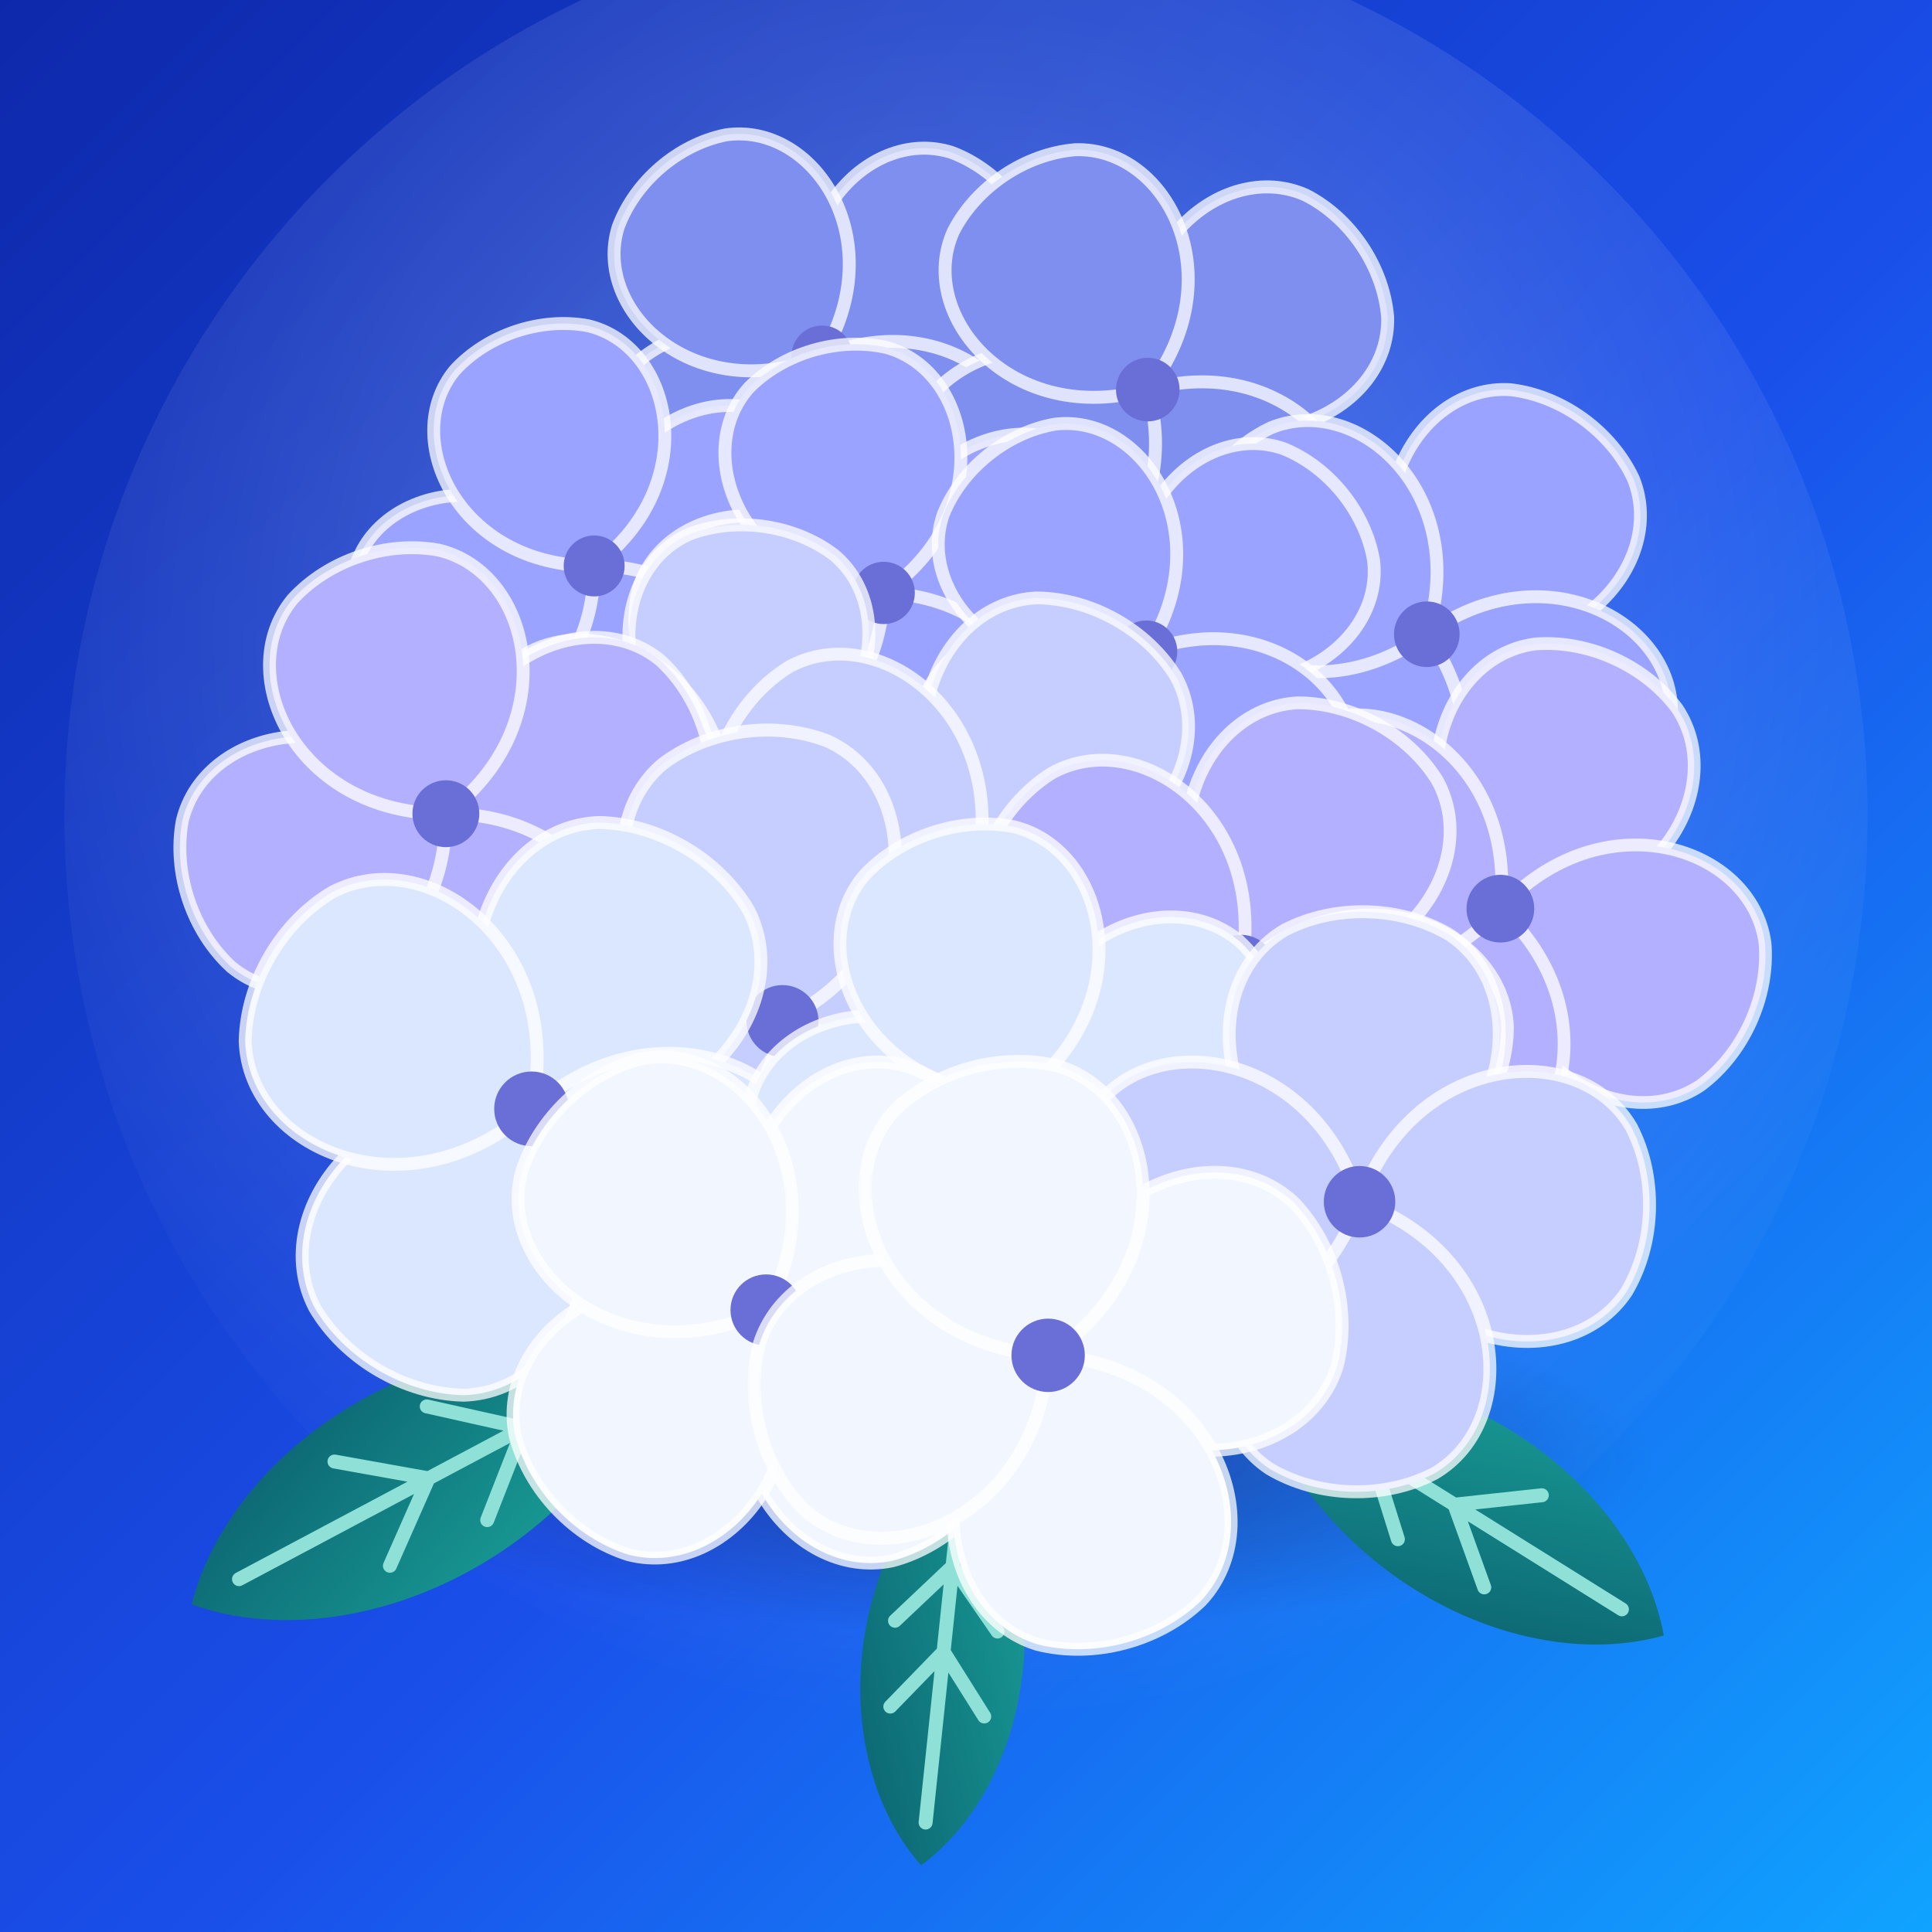
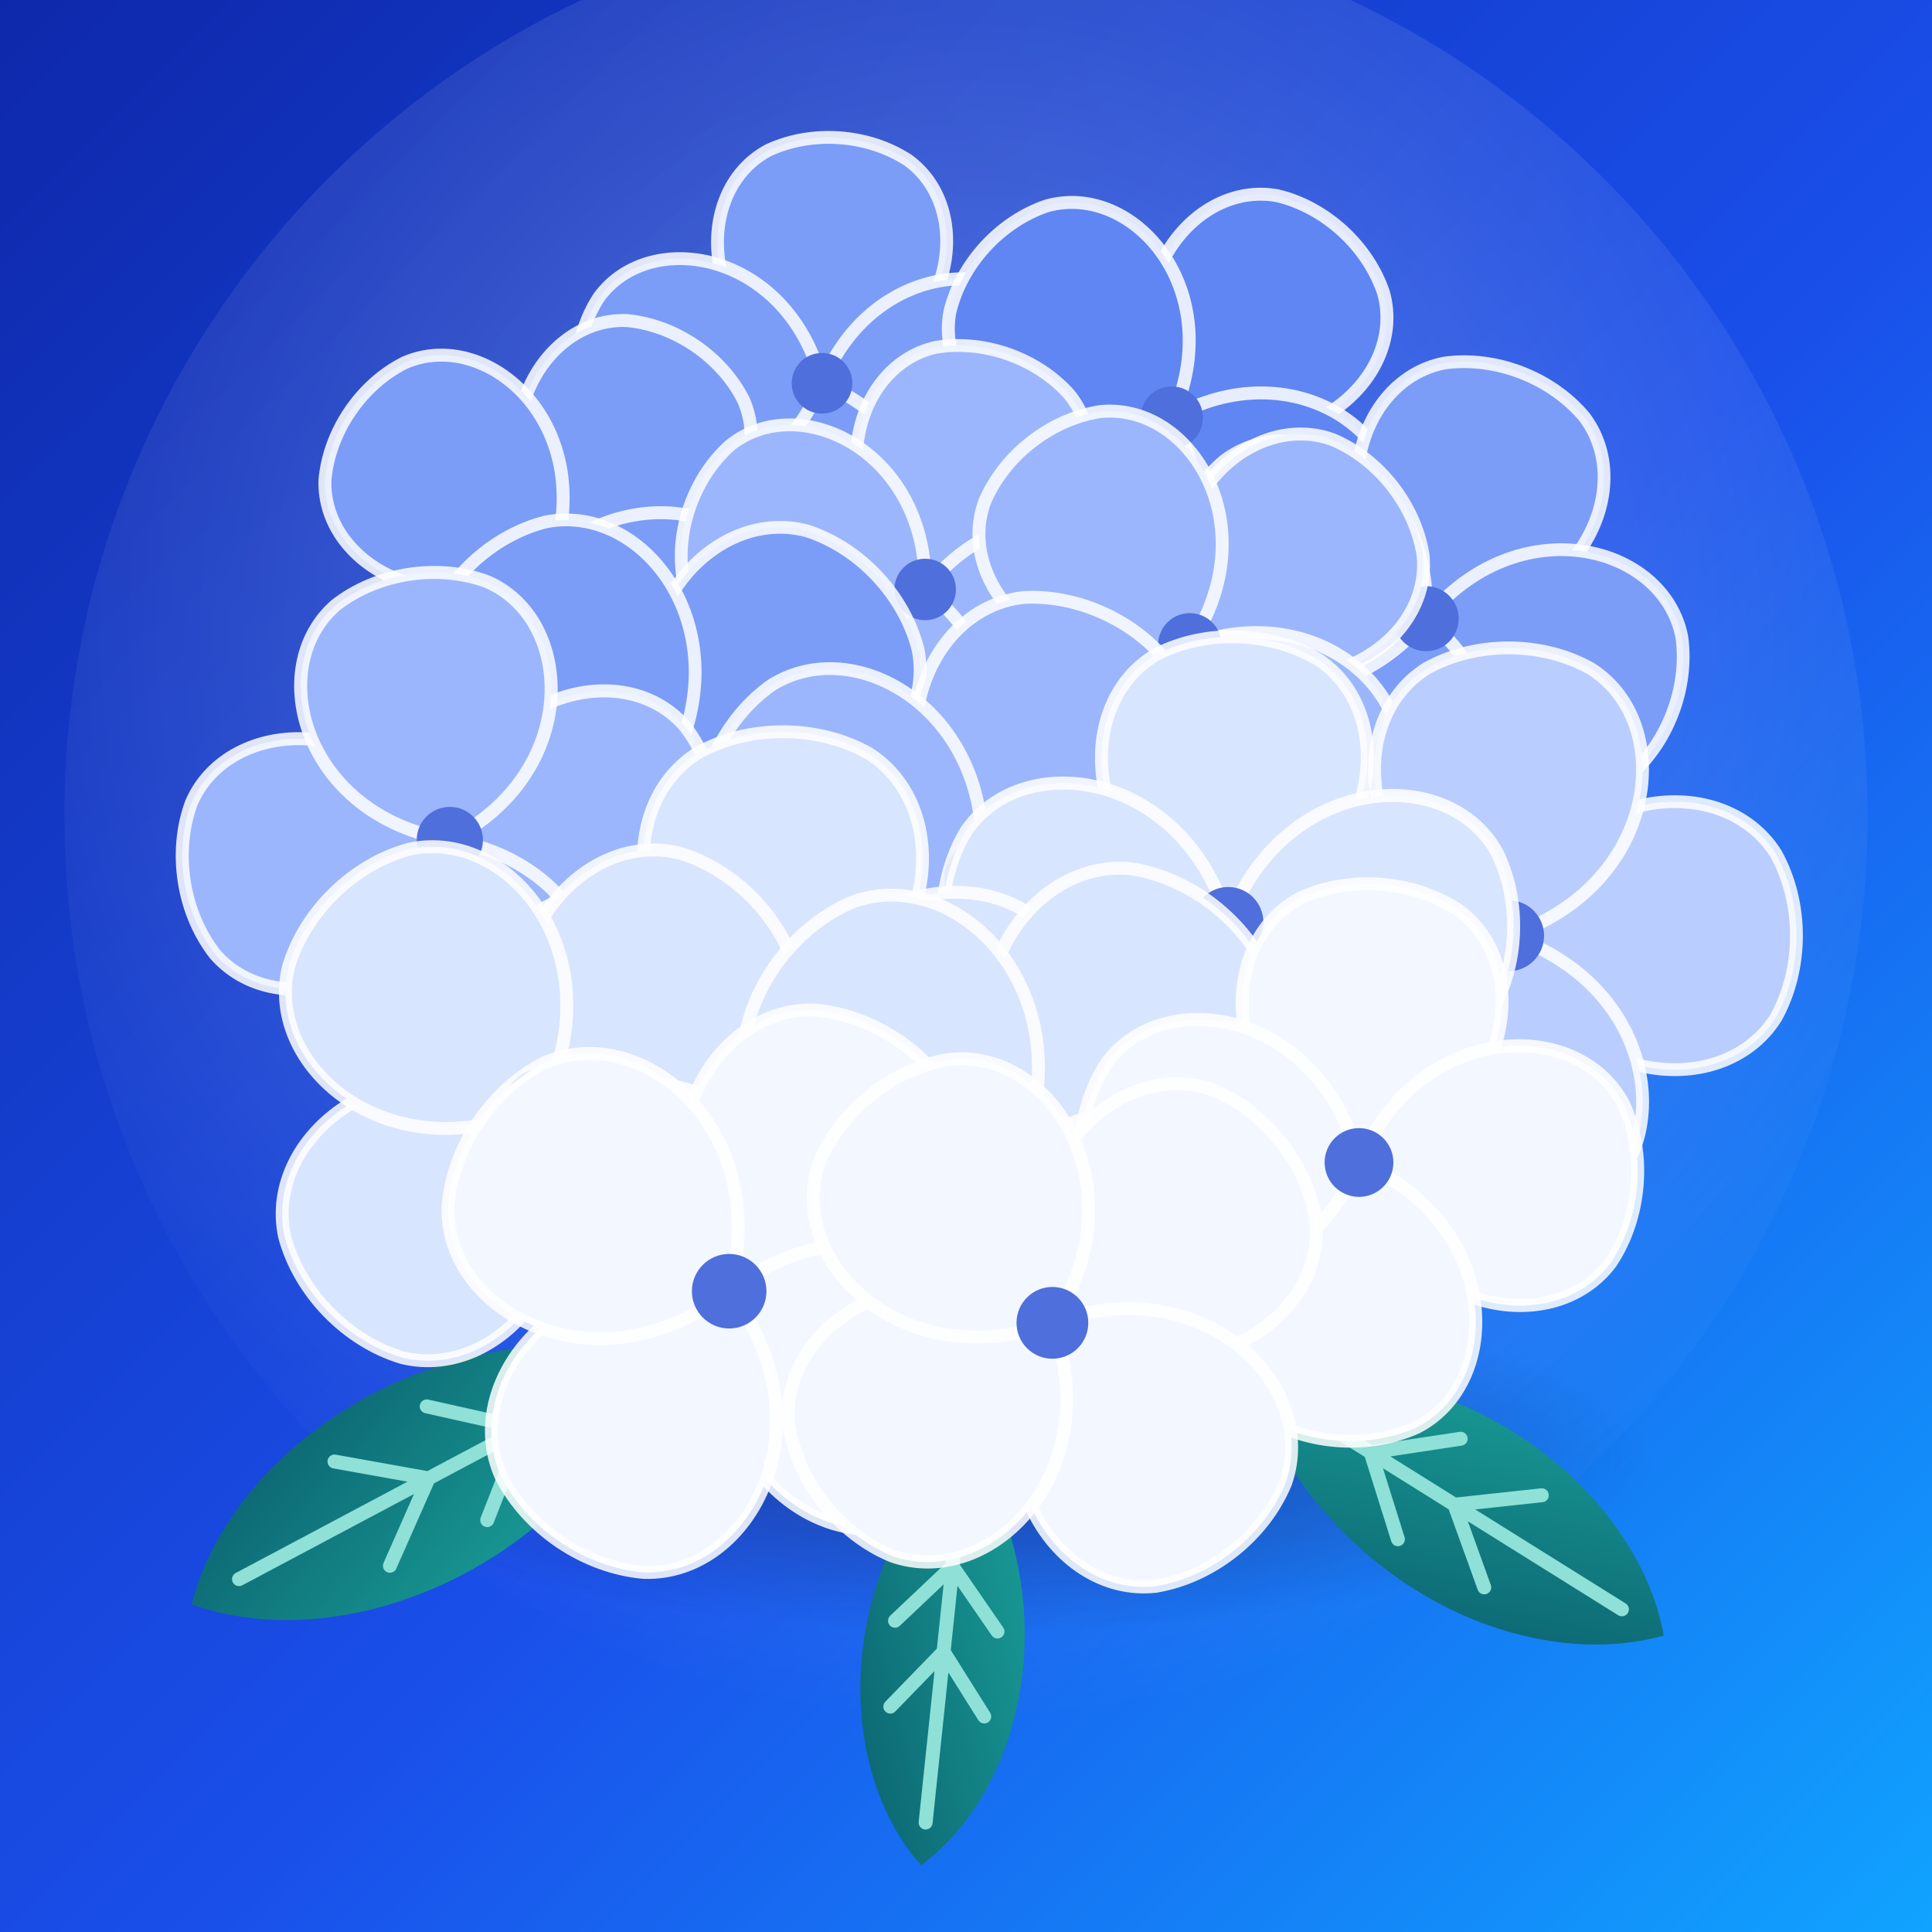
<svg xmlns="http://www.w3.org/2000/svg" viewBox="0 0 180 180" width="180" height="180">
  <defs>
    <linearGradient id="bg" x1="0" y1="0" x2="1" y2="1">
      <stop offset="0" stop-color="#0e28aa" />
      <stop offset=".55" stop-color="#1a4fea" />
      <stop offset="1" stop-color="#10a4ff" />
    </linearGradient>
    <linearGradient id="lf" x1="0" y1="0" x2="1" y2="1">
      <stop offset="0" stop-color="#1aa39a" />
      <stop offset="1" stop-color="#0b5f6e" />
    </linearGradient>
    <radialGradient id="hl" cx=".5" cy=".4" r=".6">
      <stop offset="0" stop-color="#fff" stop-opacity=".3" />
      <stop offset="1" stop-color="#fff" stop-opacity="0" />
    </radialGradient>
    <radialGradient id="sh" cx=".5" cy=".5" r=".5">
      <stop offset="0" stop-color="#06134d" stop-opacity=".45" />
      <stop offset="1" stop-color="#06134d" stop-opacity="0" />
    </radialGradient>
  </defs>
  <rect width="180" height="180" fill="url(#bg)" />
  <circle cx="90" cy="76" r="84" fill="url(#hl)" />
  <ellipse cx="92" cy="136" rx="62" ry="16" fill="url(#sh)" />
  <g transform="translate(62 126) rotate(152)">
    <path d="M0 0C17.5 -14 40 -11 50 0C40 11 17.5 14 0 0Z" fill="url(#lf)" />
    <path d="M2.5 0H45M15 0l7 -6M25 0l7 -5.5M15 0l7 6M25 0l7 5.5" fill="none" stroke="#8fe0d6" stroke-width="1.3" stroke-linecap="round" />
  </g>
  <g transform="translate(116 128) rotate(32)">
    <path d="M0 0C16.1 -12.88 36.8 -10.12 46 0C36.8 10.12 16.1 12.88 0 0Z" fill="url(#lf)" />
    <path d="M2.3 0H41.4M13.8 0l6.44 -5.52M23 0l6.44 -5.06M13.8 0l6.44 5.52M23 0l6.44 5.06" fill="none" stroke="#8fe0d6" stroke-width="1.3" stroke-linecap="round" />
  </g>
  <g transform="translate(90 134) rotate(96)">
    <path d="M0 0C14 -11.2 32 -8.8 40 0C32 8.8 14 11.2 0 0Z" fill="url(#lf)" />
    <path d="M2 0H36M12 0l5.6 -4.8M20 0l5.6 -4.4M12 0l5.6 4.8M20 0l5.6 4.4" fill="none" stroke="#8fe0d6" stroke-width="1.3" stroke-linecap="round" />
  </g>
-   <path d="M0 0C-.55-.18-.62-.78-.3-.98C-.12-1.08.12-1.08.3-.98C.62-.78.55-.18 0 0Z" transform="translate(76.587 33.18) rotate(49.406) scale(21.938)" fill="#7f8ff0" stroke="#fff" stroke-opacity=".75" stroke-width="0.055" stroke-linejoin="round" />
-   <path d="M0 0C-.55-.18-.62-.78-.3-.98C-.12-1.08.12-1.08.3-.98C.62-.78.55-.18 0 0Z" transform="translate(76.587 33.18) rotate(139.406) scale(21.938)" fill="#7f8ff0" stroke="#fff" stroke-opacity=".75" stroke-width="0.055" stroke-linejoin="round" />
-   <path d="M0 0C-.55-.18-.62-.78-.3-.98C-.12-1.08.12-1.08.3-.98C.62-.78.55-.18 0 0Z" transform="translate(76.587 33.18) rotate(229.406) scale(21.938)" fill="#7f8ff0" stroke="#fff" stroke-opacity=".75" stroke-width="0.055" stroke-linejoin="round" />
-   <path d="M0 0C-.55-.18-.62-.78-.3-.98C-.12-1.08.12-1.08.3-.98C.62-.78.55-.18 0 0Z" transform="translate(76.587 33.18) rotate(319.406) scale(21.938)" fill="#7f8ff0" stroke="#fff" stroke-opacity=".75" stroke-width="0.055" stroke-linejoin="round" />
-   <circle cx="76.587" cy="33.18" r="2.852" fill="#6a6fd8" />
-   <path d="M0 0C-.55-.18-.62-.78-.3-.98C-.12-1.08.12-1.08.3-.98C.62-.78.55-.18 0 0Z" transform="translate(106.935 36.297) rotate(56.144) scale(22.782)" fill="#7f8ff0" stroke="#fff" stroke-opacity=".75" stroke-width="0.053" stroke-linejoin="round" />
-   <path d="M0 0C-.55-.18-.62-.78-.3-.98C-.12-1.08.12-1.08.3-.98C.62-.78.55-.18 0 0Z" transform="translate(106.935 36.297) rotate(146.144) scale(22.782)" fill="#7f8ff0" stroke="#fff" stroke-opacity=".75" stroke-width="0.053" stroke-linejoin="round" />
-   <path d="M0 0C-.55-.18-.62-.78-.3-.98C-.12-1.08.12-1.08.3-.98C.62-.78.55-.18 0 0Z" transform="translate(106.935 36.297) rotate(236.144) scale(22.782)" fill="#7f8ff0" stroke="#fff" stroke-opacity=".75" stroke-width="0.053" stroke-linejoin="round" />
-   <path d="M0 0C-.55-.18-.62-.78-.3-.98C-.12-1.08.12-1.08.3-.98C.62-.78.55-.18 0 0Z" transform="translate(106.935 36.297) rotate(326.144) scale(22.782)" fill="#7f8ff0" stroke="#fff" stroke-opacity=".75" stroke-width="0.053" stroke-linejoin="round" />
-   <circle cx="106.935" cy="36.297" r="2.962" fill="#6a6fd8" />
-   <path d="M0 0C-.55-.18-.62-.78-.3-.98C-.12-1.08.12-1.08.3-.98C.62-.78.55-.18 0 0Z" transform="translate(55.355 52.727) rotate(71.564) scale(21.839)" fill="#9aa3ff" stroke="#fff" stroke-opacity=".75" stroke-width="0.055" stroke-linejoin="round" />
-   <path d="M0 0C-.55-.18-.62-.78-.3-.98C-.12-1.08.12-1.08.3-.98C.62-.78.55-.18 0 0Z" transform="translate(55.355 52.727) rotate(161.564) scale(21.839)" fill="#9aa3ff" stroke="#fff" stroke-opacity=".75" stroke-width="0.055" stroke-linejoin="round" />
-   <path d="M0 0C-.55-.18-.62-.78-.3-.98C-.12-1.08.12-1.08.3-.98C.62-.78.55-.18 0 0Z" transform="translate(55.355 52.727) rotate(251.564) scale(21.839)" fill="#9aa3ff" stroke="#fff" stroke-opacity=".75" stroke-width="0.055" stroke-linejoin="round" />
-   <path d="M0 0C-.55-.18-.62-.78-.3-.98C-.12-1.08.12-1.08.3-.98C.62-.78.55-.18 0 0Z" transform="translate(55.355 52.727) rotate(341.564) scale(21.839)" fill="#9aa3ff" stroke="#fff" stroke-opacity=".75" stroke-width="0.055" stroke-linejoin="round" />
-   <circle cx="55.355" cy="52.727" r="2.839" fill="#6a6fd8" />
-   <path d="M0 0C-.55-.18-.62-.78-.3-.98C-.12-1.08.12-1.08.3-.98C.62-.78.55-.18 0 0Z" transform="translate(82.333 55.241) rotate(73.67) scale(22.312)" fill="#9aa3ff" stroke="#fff" stroke-opacity=".75" stroke-width="0.054" stroke-linejoin="round" />
-   <path d="M0 0C-.55-.18-.62-.78-.3-.98C-.12-1.08.12-1.08.3-.98C.62-.78.55-.18 0 0Z" transform="translate(82.333 55.241) rotate(163.67) scale(22.312)" fill="#9aa3ff" stroke="#fff" stroke-opacity=".75" stroke-width="0.054" stroke-linejoin="round" />
-   <path d="M0 0C-.55-.18-.62-.78-.3-.98C-.12-1.08.12-1.08.3-.98C.62-.78.55-.18 0 0Z" transform="translate(82.333 55.241) rotate(253.67) scale(22.312)" fill="#9aa3ff" stroke="#fff" stroke-opacity=".75" stroke-width="0.054" stroke-linejoin="round" />
-   <path d="M0 0C-.55-.18-.62-.78-.3-.98C-.12-1.08.12-1.08.3-.98C.62-.78.55-.18 0 0Z" transform="translate(82.333 55.241) rotate(343.67) scale(22.312)" fill="#9aa3ff" stroke="#fff" stroke-opacity=".75" stroke-width="0.054" stroke-linejoin="round" />
-   <circle cx="82.333" cy="55.241" r="2.901" fill="#6a6fd8" />
-   <path d="M0 0C-.55-.18-.62-.78-.3-.98C-.12-1.08.12-1.08.3-.98C.62-.78.55-.18 0 0Z" transform="translate(132.932 59.091) rotate(36.004) scale(23.505)" fill="#9aa3ff" stroke="#fff" stroke-opacity=".75" stroke-width="0.051" stroke-linejoin="round" />
-   <path d="M0 0C-.55-.18-.62-.78-.3-.98C-.12-1.08.12-1.08.3-.98C.62-.78.55-.18 0 0Z" transform="translate(132.932 59.091) rotate(126.004) scale(23.505)" fill="#9aa3ff" stroke="#fff" stroke-opacity=".75" stroke-width="0.051" stroke-linejoin="round" />
-   <path d="M0 0C-.55-.18-.62-.78-.3-.98C-.12-1.08.12-1.08.3-.98C.62-.78.55-.18 0 0Z" transform="translate(132.932 59.091) rotate(216.004) scale(23.505)" fill="#9aa3ff" stroke="#fff" stroke-opacity=".75" stroke-width="0.051" stroke-linejoin="round" />
-   <path d="M0 0C-.55-.18-.62-.78-.3-.98C-.12-1.08.12-1.08.3-.98C.62-.78.55-.18 0 0Z" transform="translate(132.932 59.091) rotate(306.004) scale(23.505)" fill="#9aa3ff" stroke="#fff" stroke-opacity=".75" stroke-width="0.051" stroke-linejoin="round" />
-   <circle cx="132.932" cy="59.091" r="3.056" fill="#6a6fd8" />
-   <path d="M0 0C-.55-.18-.62-.78-.3-.98C-.12-1.08.12-1.08.3-.98C.62-.78.55-.18 0 0Z" transform="translate(106.79 60.702) rotate(51.119) scale(22.271)" fill="#9aa3ff" stroke="#fff" stroke-opacity=".75" stroke-width="0.054" stroke-linejoin="round" />
-   <path d="M0 0C-.55-.18-.62-.78-.3-.98C-.12-1.08.12-1.08.3-.98C.62-.78.55-.18 0 0Z" transform="translate(106.79 60.702) rotate(141.119) scale(22.271)" fill="#9aa3ff" stroke="#fff" stroke-opacity=".75" stroke-width="0.054" stroke-linejoin="round" />
-   <path d="M0 0C-.55-.18-.62-.78-.3-.98C-.12-1.08.12-1.08.3-.98C.62-.78.55-.18 0 0Z" transform="translate(106.79 60.702) rotate(231.119) scale(22.271)" fill="#9aa3ff" stroke="#fff" stroke-opacity=".75" stroke-width="0.054" stroke-linejoin="round" />
-   <path d="M0 0C-.55-.18-.62-.78-.3-.98C-.12-1.08.12-1.08.3-.98C.62-.78.55-.18 0 0Z" transform="translate(106.79 60.702) rotate(321.119) scale(22.271)" fill="#9aa3ff" stroke="#fff" stroke-opacity=".75" stroke-width="0.054" stroke-linejoin="round" />
-   <circle cx="106.79" cy="60.702" r="2.895" fill="#6a6fd8" />
-   <path d="M0 0C-.55-.18-.62-.78-.3-.98C-.12-1.08.12-1.08.3-.98C.62-.78.55-.18 0 0Z" transform="translate(67.786 72.795) rotate(8.252) scale(22.74)" fill="#c6cdff" stroke="#fff" stroke-opacity=".75" stroke-width="0.053" stroke-linejoin="round" />
-   <path d="M0 0C-.55-.18-.62-.78-.3-.98C-.12-1.08.12-1.08.3-.98C.62-.78.55-.18 0 0Z" transform="translate(67.786 72.795) rotate(98.252) scale(22.74)" fill="#c6cdff" stroke="#fff" stroke-opacity=".75" stroke-width="0.053" stroke-linejoin="round" />
-   <path d="M0 0C-.55-.18-.62-.78-.3-.98C-.12-1.08.12-1.08.3-.98C.62-.78.55-.18 0 0Z" transform="translate(67.786 72.795) rotate(188.252) scale(22.74)" fill="#c6cdff" stroke="#fff" stroke-opacity=".75" stroke-width="0.053" stroke-linejoin="round" />
-   <path d="M0 0C-.55-.18-.62-.78-.3-.98C-.12-1.08.12-1.08.3-.98C.62-.78.55-.18 0 0Z" transform="translate(67.786 72.795) rotate(278.252) scale(22.74)" fill="#c6cdff" stroke="#fff" stroke-opacity=".75" stroke-width="0.053" stroke-linejoin="round" />
-   <circle cx="67.786" cy="72.795" r="2.956" fill="#6a6fd8" />
-   <path d="M0 0C-.55-.18-.62-.78-.3-.98C-.12-1.08.12-1.08.3-.98C.62-.78.55-.18 0 0Z" transform="translate(41.541 75.812) rotate(71.447) scale(23.968)" fill="#b3b0ff" stroke="#fff" stroke-opacity=".75" stroke-width="0.05" stroke-linejoin="round" />
-   <path d="M0 0C-.55-.18-.62-.78-.3-.98C-.12-1.08.12-1.08.3-.98C.62-.78.55-.18 0 0Z" transform="translate(41.541 75.812) rotate(161.447) scale(23.968)" fill="#b3b0ff" stroke="#fff" stroke-opacity=".75" stroke-width="0.05" stroke-linejoin="round" />
-   <path d="M0 0C-.55-.18-.62-.78-.3-.98C-.12-1.08.12-1.08.3-.98C.62-.78.55-.18 0 0Z" transform="translate(41.541 75.812) rotate(251.447) scale(23.968)" fill="#b3b0ff" stroke="#fff" stroke-opacity=".75" stroke-width="0.05" stroke-linejoin="round" />
-   <path d="M0 0C-.55-.18-.62-.78-.3-.98C-.12-1.08.12-1.08.3-.98C.62-.78.55-.18 0 0Z" transform="translate(41.541 75.812) rotate(341.447) scale(23.968)" fill="#b3b0ff" stroke="#fff" stroke-opacity=".75" stroke-width="0.05" stroke-linejoin="round" />
-   <circle cx="41.541" cy="75.812" r="3.116" fill="#6a6fd8" />
-   <path d="M0 0C-.55-.18-.62-.78-.3-.98C-.12-1.08.12-1.08.3-.98C.62-.78.55-.18 0 0Z" transform="translate(91.091 80.592) rotate(29.447) scale(24.864)" fill="#c6cdff" stroke="#fff" stroke-opacity=".75" stroke-width="0.048" stroke-linejoin="round" />
-   <path d="M0 0C-.55-.18-.62-.78-.3-.98C-.12-1.08.12-1.08.3-.98C.62-.78.55-.18 0 0Z" transform="translate(91.091 80.592) rotate(119.447) scale(24.864)" fill="#c6cdff" stroke="#fff" stroke-opacity=".75" stroke-width="0.048" stroke-linejoin="round" />
-   <path d="M0 0C-.55-.18-.62-.78-.3-.98C-.12-1.08.12-1.08.3-.98C.62-.78.55-.18 0 0Z" transform="translate(91.091 80.592) rotate(209.447) scale(24.864)" fill="#c6cdff" stroke="#fff" stroke-opacity=".75" stroke-width="0.048" stroke-linejoin="round" />
-   <path d="M0 0C-.55-.18-.62-.78-.3-.98C-.12-1.08.12-1.08.3-.98C.62-.78.55-.18 0 0Z" transform="translate(91.091 80.592) rotate(299.447) scale(24.864)" fill="#c6cdff" stroke="#fff" stroke-opacity=".75" stroke-width="0.048" stroke-linejoin="round" />
-   <circle cx="91.091" cy="80.592" r="3.232" fill="#6a6fd8" />
-   <path d="M0 0C-.55-.18-.62-.78-.3-.98C-.12-1.08.12-1.08.3-.98C.62-.78.55-.18 0 0Z" transform="translate(139.786 84.658) rotate(24.51) scale(24.269)" fill="#b3b0ff" stroke="#fff" stroke-opacity=".75" stroke-width="0.049" stroke-linejoin="round" />
-   <path d="M0 0C-.55-.18-.62-.78-.3-.98C-.12-1.08.12-1.08.3-.98C.62-.78.55-.18 0 0Z" transform="translate(139.786 84.658) rotate(114.51) scale(24.269)" fill="#b3b0ff" stroke="#fff" stroke-opacity=".75" stroke-width="0.049" stroke-linejoin="round" />
-   <path d="M0 0C-.55-.18-.62-.78-.3-.98C-.12-1.08.12-1.08.3-.98C.62-.78.55-.18 0 0Z" transform="translate(139.786 84.658) rotate(204.51) scale(24.269)" fill="#b3b0ff" stroke="#fff" stroke-opacity=".75" stroke-width="0.049" stroke-linejoin="round" />
-   <path d="M0 0C-.55-.18-.62-.78-.3-.98C-.12-1.08.12-1.08.3-.98C.62-.78.55-.18 0 0Z" transform="translate(139.786 84.658) rotate(294.51) scale(24.269)" fill="#b3b0ff" stroke="#fff" stroke-opacity=".75" stroke-width="0.049" stroke-linejoin="round" />
-   <circle cx="139.786" cy="84.658" r="3.155" fill="#6a6fd8" />
-   <path d="M0 0C-.55-.18-.62-.78-.3-.98C-.12-1.08.12-1.08.3-.98C.62-.78.55-.18 0 0Z" transform="translate(115.615 90.315) rotate(29.057) scale(24.776)" fill="#b3b0ff" stroke="#fff" stroke-opacity=".75" stroke-width="0.048" stroke-linejoin="round" />
-   <path d="M0 0C-.55-.18-.62-.78-.3-.98C-.12-1.08.12-1.08.3-.98C.62-.78.55-.18 0 0Z" transform="translate(115.615 90.315) rotate(119.057) scale(24.776)" fill="#b3b0ff" stroke="#fff" stroke-opacity=".75" stroke-width="0.048" stroke-linejoin="round" />
-   <path d="M0 0C-.55-.18-.62-.78-.3-.98C-.12-1.08.12-1.08.3-.98C.62-.78.55-.18 0 0Z" transform="translate(115.615 90.315) rotate(209.057) scale(24.776)" fill="#b3b0ff" stroke="#fff" stroke-opacity=".75" stroke-width="0.048" stroke-linejoin="round" />
-   <path d="M0 0C-.55-.18-.62-.78-.3-.98C-.12-1.08.12-1.08.3-.98C.62-.78.55-.18 0 0Z" transform="translate(115.615 90.315) rotate(299.057) scale(24.776)" fill="#b3b0ff" stroke="#fff" stroke-opacity=".75" stroke-width="0.048" stroke-linejoin="round" />
-   <circle cx="115.615" cy="90.315" r="3.221" fill="#6a6fd8" />
-   <path d="M0 0C-.55-.18-.62-.78-.3-.98C-.12-1.08.12-1.08.3-.98C.62-.78.55-.18 0 0Z" transform="translate(72.904 95.129) rotate(82.061) scale(25.788)" fill="#c6cdff" stroke="#fff" stroke-opacity=".75" stroke-width="0.047" stroke-linejoin="round" />
-   <path d="M0 0C-.55-.18-.62-.78-.3-.98C-.12-1.08.12-1.08.3-.98C.62-.78.55-.18 0 0Z" transform="translate(72.904 95.129) rotate(172.061) scale(25.788)" fill="#c6cdff" stroke="#fff" stroke-opacity=".75" stroke-width="0.047" stroke-linejoin="round" />
-   <path d="M0 0C-.55-.18-.62-.78-.3-.98C-.12-1.08.12-1.08.3-.98C.62-.78.55-.18 0 0Z" transform="translate(72.904 95.129) rotate(262.061) scale(25.788)" fill="#c6cdff" stroke="#fff" stroke-opacity=".75" stroke-width="0.047" stroke-linejoin="round" />
-   <path d="M0 0C-.55-.18-.62-.78-.3-.98C-.12-1.08.12-1.08.3-.98C.62-.78.55-.18 0 0Z" transform="translate(72.904 95.129) rotate(352.061) scale(25.788)" fill="#c6cdff" stroke="#fff" stroke-opacity=".75" stroke-width="0.047" stroke-linejoin="round" />
-   <circle cx="72.904" cy="95.129" r="3.352" fill="#6a6fd8" />
-   <path d="M0 0C-.55-.18-.62-.78-.3-.98C-.12-1.08.12-1.08.3-.98C.62-.78.55-.18 0 0Z" transform="translate(49.523 103.308) rotate(30.398) scale(26.758)" fill="#dbe6ff" stroke="#fff" stroke-opacity=".75" stroke-width="0.045" stroke-linejoin="round" />
-   <path d="M0 0C-.55-.18-.62-.78-.3-.98C-.12-1.08.12-1.08.3-.98C.62-.78.55-.18 0 0Z" transform="translate(49.523 103.308) rotate(120.398) scale(26.758)" fill="#dbe6ff" stroke="#fff" stroke-opacity=".75" stroke-width="0.045" stroke-linejoin="round" />
-   <path d="M0 0C-.55-.18-.62-.78-.3-.98C-.12-1.08.12-1.08.3-.98C.62-.78.55-.18 0 0Z" transform="translate(49.523 103.308) rotate(210.398) scale(26.758)" fill="#dbe6ff" stroke="#fff" stroke-opacity=".75" stroke-width="0.045" stroke-linejoin="round" />
-   <path d="M0 0C-.55-.18-.62-.78-.3-.98C-.12-1.08.12-1.08.3-.98C.62-.78.55-.18 0 0Z" transform="translate(49.523 103.308) rotate(300.398) scale(26.758)" fill="#dbe6ff" stroke="#fff" stroke-opacity=".75" stroke-width="0.045" stroke-linejoin="round" />
-   <circle cx="49.523" cy="103.308" r="3.479" fill="#6a6fd8" />
-   <path d="M0 0C-.55-.18-.62-.78-.3-.98C-.12-1.08.12-1.08.3-.98C.62-.78.55-.18 0 0Z" transform="translate(94.934 102.106) rotate(71.872) scale(24.479)" fill="#dbe6ff" stroke="#fff" stroke-opacity=".75" stroke-width="0.049" stroke-linejoin="round" />
-   <path d="M0 0C-.55-.18-.62-.78-.3-.98C-.12-1.08.12-1.08.3-.98C.62-.78.55-.18 0 0Z" transform="translate(94.934 102.106) rotate(161.872) scale(24.479)" fill="#dbe6ff" stroke="#fff" stroke-opacity=".75" stroke-width="0.049" stroke-linejoin="round" />
-   <path d="M0 0C-.55-.18-.62-.78-.3-.98C-.12-1.08.12-1.08.3-.98C.62-.78.55-.18 0 0Z" transform="translate(94.934 102.106) rotate(251.872) scale(24.479)" fill="#dbe6ff" stroke="#fff" stroke-opacity=".75" stroke-width="0.049" stroke-linejoin="round" />
-   <path d="M0 0C-.55-.18-.62-.78-.3-.98C-.12-1.08.12-1.08.3-.98C.62-.78.55-.18 0 0Z" transform="translate(94.934 102.106) rotate(341.872) scale(24.479)" fill="#dbe6ff" stroke="#fff" stroke-opacity=".75" stroke-width="0.049" stroke-linejoin="round" />
-   <circle cx="94.934" cy="102.106" r="3.182" fill="#6a6fd8" />
-   <path d="M0 0C-.55-.18-.62-.78-.3-.98C-.12-1.08.12-1.08.3-.98C.62-.78.55-.18 0 0Z" transform="translate(126.666 111.964) rotate(1.602) scale(25.616)" fill="#c6cdff" stroke="#fff" stroke-opacity=".75" stroke-width="0.047" stroke-linejoin="round" />
-   <path d="M0 0C-.55-.18-.62-.78-.3-.98C-.12-1.08.12-1.08.3-.98C.62-.78.55-.18 0 0Z" transform="translate(126.666 111.964) rotate(91.602) scale(25.616)" fill="#c6cdff" stroke="#fff" stroke-opacity=".75" stroke-width="0.047" stroke-linejoin="round" />
-   <path d="M0 0C-.55-.18-.62-.78-.3-.98C-.12-1.08.12-1.08.3-.98C.62-.78.55-.18 0 0Z" transform="translate(126.666 111.964) rotate(181.602) scale(25.616)" fill="#c6cdff" stroke="#fff" stroke-opacity=".75" stroke-width="0.047" stroke-linejoin="round" />
-   <path d="M0 0C-.55-.18-.62-.78-.3-.98C-.12-1.08.12-1.08.3-.98C.62-.78.55-.18 0 0Z" transform="translate(126.666 111.964) rotate(271.602) scale(25.616)" fill="#c6cdff" stroke="#fff" stroke-opacity=".75" stroke-width="0.047" stroke-linejoin="round" />
-   <circle cx="126.666" cy="111.964" r="3.33" fill="#6a6fd8" />
-   <path d="M0 0C-.55-.18-.62-.78-.3-.98C-.12-1.08.12-1.08.3-.98C.62-.78.55-.18 0 0Z" transform="translate(71.375 122.051) rotate(46.335) scale(25.516)" fill="#f2f6ff" stroke="#fff" stroke-opacity=".75" stroke-width="0.047" stroke-linejoin="round" />
-   <path d="M0 0C-.55-.18-.62-.78-.3-.98C-.12-1.08.12-1.08.3-.98C.62-.78.55-.18 0 0Z" transform="translate(71.375 122.051) rotate(136.335) scale(25.516)" fill="#f2f6ff" stroke="#fff" stroke-opacity=".75" stroke-width="0.047" stroke-linejoin="round" />
-   <path d="M0 0C-.55-.18-.62-.78-.3-.98C-.12-1.08.12-1.08.3-.98C.62-.78.55-.18 0 0Z" transform="translate(71.375 122.051) rotate(226.335) scale(25.516)" fill="#f2f6ff" stroke="#fff" stroke-opacity=".75" stroke-width="0.047" stroke-linejoin="round" />
-   <path d="M0 0C-.55-.18-.62-.78-.3-.98C-.12-1.08.12-1.08.3-.98C.62-.78.55-.18 0 0Z" transform="translate(71.375 122.051) rotate(316.335) scale(25.516)" fill="#f2f6ff" stroke="#fff" stroke-opacity=".75" stroke-width="0.047" stroke-linejoin="round" />
-   <circle cx="71.375" cy="122.051" r="3.317" fill="#6a6fd8" />
-   <path d="M0 0C-.55-.18-.62-.78-.3-.98C-.12-1.08.12-1.08.3-.98C.62-.78.55-.18 0 0Z" transform="translate(97.653 126.272) rotate(75.102) scale(26.293)" fill="#f2f6ff" stroke="#fff" stroke-opacity=".75" stroke-width="0.046" stroke-linejoin="round" />
-   <path d="M0 0C-.55-.18-.62-.78-.3-.98C-.12-1.08.12-1.08.3-.98C.62-.78.55-.18 0 0Z" transform="translate(97.653 126.272) rotate(165.102) scale(26.293)" fill="#f2f6ff" stroke="#fff" stroke-opacity=".75" stroke-width="0.046" stroke-linejoin="round" />
-   <path d="M0 0C-.55-.18-.62-.78-.3-.98C-.12-1.08.12-1.08.3-.98C.62-.78.55-.18 0 0Z" transform="translate(97.653 126.272) rotate(255.102) scale(26.293)" fill="#f2f6ff" stroke="#fff" stroke-opacity=".75" stroke-width="0.046" stroke-linejoin="round" />
-   <path d="M0 0C-.55-.18-.62-.78-.3-.98C-.12-1.08.12-1.08.3-.98C.62-.78.55-.18 0 0Z" transform="translate(97.653 126.272) rotate(345.102) scale(26.293)" fill="#f2f6ff" stroke="#fff" stroke-opacity=".75" stroke-width="0.046" stroke-linejoin="round" />
-   <circle cx="97.653" cy="126.272" r="3.418" fill="#6a6fd8" />
+   <path d="M0 0C-.55-.18-.62-.78-.3-.98C-.12-1.08.12-1.08.3-.98C.62-.78.55-.18 0 0Z" transform="translate(76.587 35.71) rotate(4.064) scale(21.736)" fill="#7b9df8" stroke="#fff" stroke-opacity=".85" stroke-width="0.055" stroke-linejoin="round" />
+   <path d="M0 0C-.55-.18-.62-.78-.3-.98C-.12-1.08.12-1.08.3-.98C.62-.78.55-.18 0 0Z" transform="translate(76.587 35.71) rotate(94.064) scale(21.736)" fill="#7b9df8" stroke="#fff" stroke-opacity=".85" stroke-width="0.055" stroke-linejoin="round" />
+   <path d="M0 0C-.55-.18-.62-.78-.3-.98C-.12-1.08.12-1.08.3-.98C.62-.78.55-.18 0 0Z" transform="translate(76.587 35.71) rotate(184.064) scale(21.736)" fill="#7b9df8" stroke="#fff" stroke-opacity=".85" stroke-width="0.055" stroke-linejoin="round" />
+   <path d="M0 0C-.55-.18-.62-.78-.3-.98C-.12-1.08.12-1.08.3-.98C.62-.78.55-.18 0 0Z" transform="translate(76.587 35.71) rotate(274.064) scale(21.736)" fill="#7b9df8" stroke="#fff" stroke-opacity=".85" stroke-width="0.055" stroke-linejoin="round" />
+   <circle cx="76.587" cy="35.71" r="2.826" fill="#4f6fdc" />
+   <path d="M0 0C-.55-.18-.62-.78-.3-.98C-.12-1.08.12-1.08.3-.98C.62-.78.55-.18 0 0Z" transform="translate(109.17 38.909) rotate(42.503) scale(22.343)" fill="#5f86f2" stroke="#fff" stroke-opacity=".85" stroke-width="0.054" stroke-linejoin="round" />
+   <path d="M0 0C-.55-.18-.62-.78-.3-.98C-.12-1.08.12-1.08.3-.98C.62-.78.55-.18 0 0Z" transform="translate(109.17 38.909) rotate(132.503) scale(22.343)" fill="#5f86f2" stroke="#fff" stroke-opacity=".85" stroke-width="0.054" stroke-linejoin="round" />
+   <path d="M0 0C-.55-.18-.62-.78-.3-.98C-.12-1.08.12-1.08.3-.98C.62-.78.55-.18 0 0Z" transform="translate(109.17 38.909) rotate(222.503) scale(22.343)" fill="#5f86f2" stroke="#fff" stroke-opacity=".85" stroke-width="0.054" stroke-linejoin="round" />
+   <path d="M0 0C-.55-.18-.62-.78-.3-.98C-.12-1.08.12-1.08.3-.98C.62-.78.55-.18 0 0Z" transform="translate(109.17 38.909) rotate(312.503) scale(22.343)" fill="#5f86f2" stroke="#fff" stroke-opacity=".85" stroke-width="0.054" stroke-linejoin="round" />
+   <circle cx="109.17" cy="38.909" r="2.905" fill="#4f6fdc" />
+   <path d="M0 0C-.55-.18-.62-.78-.3-.98C-.12-1.08.12-1.08.3-.98C.62-.78.55-.18 0 0Z" transform="translate(51.743 51.329) rotate(34.226) scale(21.924)" fill="#7b9df8" stroke="#fff" stroke-opacity=".85" stroke-width="0.055" stroke-linejoin="round" />
+   <path d="M0 0C-.55-.18-.62-.78-.3-.98C-.12-1.08.12-1.08.3-.98C.62-.78.55-.18 0 0Z" transform="translate(51.743 51.329) rotate(124.226) scale(21.924)" fill="#7b9df8" stroke="#fff" stroke-opacity=".85" stroke-width="0.055" stroke-linejoin="round" />
+   <path d="M0 0C-.55-.18-.62-.78-.3-.98C-.12-1.08.12-1.08.3-.98C.62-.78.55-.18 0 0Z" transform="translate(51.743 51.329) rotate(214.226) scale(21.924)" fill="#7b9df8" stroke="#fff" stroke-opacity=".85" stroke-width="0.055" stroke-linejoin="round" />
+   <path d="M0 0C-.55-.18-.62-.78-.3-.98C-.12-1.08.12-1.08.3-.98C.62-.78.55-.18 0 0Z" transform="translate(51.743 51.329) rotate(304.226) scale(21.924)" fill="#7b9df8" stroke="#fff" stroke-opacity=".85" stroke-width="0.055" stroke-linejoin="round" />
+   <circle cx="51.743" cy="51.329" r="2.85" fill="#4f6fdc" />
+   <path d="M0 0C-.55-.18-.62-.78-.3-.98C-.12-1.08.12-1.08.3-.98C.62-.78.55-.18 0 0Z" transform="translate(86.195 54.918) rotate(19.581) scale(22.035)" fill="#9bb6fc" stroke="#fff" stroke-opacity=".85" stroke-width="0.054" stroke-linejoin="round" />
+   <path d="M0 0C-.55-.18-.62-.78-.3-.98C-.12-1.08.12-1.08.3-.98C.62-.78.55-.18 0 0Z" transform="translate(86.195 54.918) rotate(109.581) scale(22.035)" fill="#9bb6fc" stroke="#fff" stroke-opacity=".85" stroke-width="0.054" stroke-linejoin="round" />
+   <path d="M0 0C-.55-.18-.62-.78-.3-.98C-.12-1.08.12-1.08.3-.98C.62-.78.55-.18 0 0Z" transform="translate(86.195 54.918) rotate(199.581) scale(22.035)" fill="#9bb6fc" stroke="#fff" stroke-opacity=".85" stroke-width="0.054" stroke-linejoin="round" />
+   <path d="M0 0C-.55-.18-.62-.78-.3-.98C-.12-1.08.12-1.08.3-.98C.62-.78.55-.18 0 0Z" transform="translate(86.195 54.918) rotate(289.581) scale(22.035)" fill="#9bb6fc" stroke="#fff" stroke-opacity=".85" stroke-width="0.054" stroke-linejoin="round" />
+   <circle cx="86.195" cy="54.918" r="2.865" fill="#4f6fdc" />
+   <path d="M0 0C-.55-.18-.62-.78-.3-.98C-.12-1.08.12-1.08.3-.98C.62-.78.55-.18 0 0Z" transform="translate(132.873 57.643) rotate(21.132) scale(23.302)" fill="#7b9df8" stroke="#fff" stroke-opacity=".85" stroke-width="0.051" stroke-linejoin="round" />
+   <path d="M0 0C-.55-.18-.62-.78-.3-.98C-.12-1.08.12-1.08.3-.98C.62-.78.55-.18 0 0Z" transform="translate(132.873 57.643) rotate(111.132) scale(23.302)" fill="#7b9df8" stroke="#fff" stroke-opacity=".85" stroke-width="0.051" stroke-linejoin="round" />
+   <path d="M0 0C-.55-.18-.62-.78-.3-.98C-.12-1.08.12-1.08.3-.98C.62-.78.55-.18 0 0Z" transform="translate(132.873 57.643) rotate(201.132) scale(23.302)" fill="#7b9df8" stroke="#fff" stroke-opacity=".85" stroke-width="0.051" stroke-linejoin="round" />
+   <path d="M0 0C-.55-.18-.62-.78-.3-.98C-.12-1.08.12-1.08.3-.98C.62-.78.55-.18 0 0Z" transform="translate(132.873 57.643) rotate(291.132) scale(23.302)" fill="#7b9df8" stroke="#fff" stroke-opacity=".85" stroke-width="0.051" stroke-linejoin="round" />
+   <circle cx="132.873" cy="57.643" r="3.029" fill="#4f6fdc" />
+   <path d="M0 0C-.55-.18-.62-.78-.3-.98C-.12-1.08.12-1.08.3-.98C.62-.78.55-.18 0 0Z" transform="translate(110.851 60.08) rotate(51.839) scale(22.73)" fill="#9bb6fc" stroke="#fff" stroke-opacity=".85" stroke-width="0.053" stroke-linejoin="round" />
+   <path d="M0 0C-.55-.18-.62-.78-.3-.98C-.12-1.08.12-1.08.3-.98C.62-.78.55-.18 0 0Z" transform="translate(110.851 60.08) rotate(141.839) scale(22.73)" fill="#9bb6fc" stroke="#fff" stroke-opacity=".85" stroke-width="0.053" stroke-linejoin="round" />
+   <path d="M0 0C-.55-.18-.62-.78-.3-.98C-.12-1.08.12-1.08.3-.98C.62-.78.55-.18 0 0Z" transform="translate(110.851 60.08) rotate(231.839) scale(22.73)" fill="#9bb6fc" stroke="#fff" stroke-opacity=".85" stroke-width="0.053" stroke-linejoin="round" />
+   <path d="M0 0C-.55-.18-.62-.78-.3-.98C-.12-1.08.12-1.08.3-.98C.62-.78.55-.18 0 0Z" transform="translate(110.851 60.08) rotate(321.839) scale(22.73)" fill="#9bb6fc" stroke="#fff" stroke-opacity=".85" stroke-width="0.053" stroke-linejoin="round" />
+   <circle cx="110.851" cy="60.08" r="2.955" fill="#4f6fdc" />
+   <path d="M0 0C-.55-.18-.62-.78-.3-.98C-.12-1.08.12-1.08.3-.98C.62-.78.55-.18 0 0Z" transform="translate(62.242 71.917) rotate(46.99) scale(25.292)" fill="#7b9df8" stroke="#fff" stroke-opacity=".85" stroke-width="0.047" stroke-linejoin="round" />
+   <path d="M0 0C-.55-.18-.62-.78-.3-.98C-.12-1.08.12-1.08.3-.98C.62-.78.55-.18 0 0Z" transform="translate(62.242 71.917) rotate(136.99) scale(25.292)" fill="#7b9df8" stroke="#fff" stroke-opacity=".85" stroke-width="0.047" stroke-linejoin="round" />
+   <path d="M0 0C-.55-.18-.62-.78-.3-.98C-.12-1.08.12-1.08.3-.98C.62-.78.55-.18 0 0Z" transform="translate(62.242 71.917) rotate(226.99) scale(25.292)" fill="#7b9df8" stroke="#fff" stroke-opacity=".85" stroke-width="0.047" stroke-linejoin="round" />
+   <path d="M0 0C-.55-.18-.62-.78-.3-.98C-.12-1.08.12-1.08.3-.98C.62-.78.55-.18 0 0Z" transform="translate(62.242 71.917) rotate(316.99) scale(25.292)" fill="#7b9df8" stroke="#fff" stroke-opacity=".85" stroke-width="0.047" stroke-linejoin="round" />
+   <circle cx="62.242" cy="71.917" r="3.288" fill="#4f6fdc" />
+   <path d="M0 0C-.55-.18-.62-.78-.3-.98C-.12-1.08.12-1.08.3-.98C.62-.78.55-.18 0 0Z" transform="translate(41.908 78.262) rotate(81.127) scale(23.737)" fill="#9bb6fc" stroke="#fff" stroke-opacity=".85" stroke-width="0.051" stroke-linejoin="round" />
+   <path d="M0 0C-.55-.18-.62-.78-.3-.98C-.12-1.08.12-1.08.3-.98C.62-.78.55-.18 0 0Z" transform="translate(41.908 78.262) rotate(171.127) scale(23.737)" fill="#9bb6fc" stroke="#fff" stroke-opacity=".85" stroke-width="0.051" stroke-linejoin="round" />
+   <path d="M0 0C-.55-.18-.62-.78-.3-.98C-.12-1.08.12-1.08.3-.98C.62-.78.55-.18 0 0Z" transform="translate(41.908 78.262) rotate(261.127) scale(23.737)" fill="#9bb6fc" stroke="#fff" stroke-opacity=".85" stroke-width="0.051" stroke-linejoin="round" />
+   <path d="M0 0C-.55-.18-.62-.78-.3-.98C-.12-1.08.12-1.08.3-.98C.62-.78.55-.18 0 0Z" transform="translate(41.908 78.262) rotate(351.127) scale(23.737)" fill="#9bb6fc" stroke="#fff" stroke-opacity=".85" stroke-width="0.051" stroke-linejoin="round" />
+   <circle cx="41.908" cy="78.262" r="3.086" fill="#4f6fdc" />
+   <path d="M0 0C-.55-.18-.62-.78-.3-.98C-.12-1.08.12-1.08.3-.98C.62-.78.55-.18 0 0Z" transform="translate(91.305 81.848) rotate(25.822) scale(25.848)" fill="#9bb6fc" stroke="#fff" stroke-opacity=".85" stroke-width="0.046" stroke-linejoin="round" />
+   <path d="M0 0C-.55-.18-.62-.78-.3-.98C-.12-1.08.12-1.08.3-.98C.62-.78.55-.18 0 0Z" transform="translate(91.305 81.848) rotate(115.822) scale(25.848)" fill="#9bb6fc" stroke="#fff" stroke-opacity=".85" stroke-width="0.046" stroke-linejoin="round" />
+   <path d="M0 0C-.55-.18-.62-.78-.3-.98C-.12-1.08.12-1.08.3-.98C.62-.78.55-.18 0 0Z" transform="translate(91.305 81.848) rotate(205.822) scale(25.848)" fill="#9bb6fc" stroke="#fff" stroke-opacity=".85" stroke-width="0.046" stroke-linejoin="round" />
+   <path d="M0 0C-.55-.18-.62-.78-.3-.98C-.12-1.08.12-1.08.3-.98C.62-.78.55-.18 0 0Z" transform="translate(91.305 81.848) rotate(295.822) scale(25.848)" fill="#9bb6fc" stroke="#fff" stroke-opacity=".85" stroke-width="0.046" stroke-linejoin="round" />
+   <circle cx="91.305" cy="81.848" r="3.36" fill="#4f6fdc" />
+   <path d="M0 0C-.55-.18-.62-.78-.3-.98C-.12-1.08.12-1.08.3-.98C.62-.78.55-.18 0 0Z" transform="translate(140.552 87.18) rotate(89.983) scale(25.42)" fill="#bacdff" stroke="#fff" stroke-opacity=".85" stroke-width="0.047" stroke-linejoin="round" />
+   <path d="M0 0C-.55-.18-.62-.78-.3-.98C-.12-1.08.12-1.08.3-.98C.62-.78.55-.18 0 0Z" transform="translate(140.552 87.18) rotate(179.983) scale(25.42)" fill="#bacdff" stroke="#fff" stroke-opacity=".85" stroke-width="0.047" stroke-linejoin="round" />
+   <path d="M0 0C-.55-.18-.62-.78-.3-.98C-.12-1.08.12-1.08.3-.98C.62-.78.55-.18 0 0Z" transform="translate(140.552 87.18) rotate(269.983) scale(25.42)" fill="#bacdff" stroke="#fff" stroke-opacity=".85" stroke-width="0.047" stroke-linejoin="round" />
+   <path d="M0 0C-.55-.18-.62-.78-.3-.98C-.12-1.08.12-1.08.3-.98C.62-.78.55-.18 0 0Z" transform="translate(140.552 87.18) rotate(359.983) scale(25.42)" fill="#bacdff" stroke="#fff" stroke-opacity=".85" stroke-width="0.047" stroke-linejoin="round" />
+   <circle cx="140.552" cy="87.18" r="3.305" fill="#4f6fdc" />
+   <path d="M0 0C-.55-.18-.62-.78-.3-.98C-.12-1.08.12-1.08.3-.98C.62-.78.55-.18 0 0Z" transform="translate(114.427 85.918) rotate(2.158) scale(25.216)" fill="#d8e5ff" stroke="#fff" stroke-opacity=".85" stroke-width="0.048" stroke-linejoin="round" />
+   <path d="M0 0C-.55-.18-.62-.78-.3-.98C-.12-1.08.12-1.08.3-.98C.62-.78.55-.18 0 0Z" transform="translate(114.427 85.918) rotate(92.158) scale(25.216)" fill="#d8e5ff" stroke="#fff" stroke-opacity=".85" stroke-width="0.048" stroke-linejoin="round" />
+   <path d="M0 0C-.55-.18-.62-.78-.3-.98C-.12-1.08.12-1.08.3-.98C.62-.78.55-.18 0 0Z" transform="translate(114.427 85.918) rotate(182.158) scale(25.216)" fill="#d8e5ff" stroke="#fff" stroke-opacity=".85" stroke-width="0.048" stroke-linejoin="round" />
+   <path d="M0 0C-.55-.18-.62-.78-.3-.98C-.12-1.08.12-1.08.3-.98C.62-.78.55-.18 0 0Z" transform="translate(114.427 85.918) rotate(272.158) scale(25.216)" fill="#d8e5ff" stroke="#fff" stroke-opacity=".85" stroke-width="0.048" stroke-linejoin="round" />
+   <circle cx="114.427" cy="85.918" r="3.278" fill="#4f6fdc" />
+   <path d="M0 0C-.55-.18-.62-.78-.3-.98C-.12-1.08.12-1.08.3-.98C.62-.78.55-.18 0 0Z" transform="translate(72.916 96.1) rotate(0.116) scale(26.472)" fill="#d8e5ff" stroke="#fff" stroke-opacity=".85" stroke-width="0.045" stroke-linejoin="round" />
+   <path d="M0 0C-.55-.18-.62-.78-.3-.98C-.12-1.08.12-1.08.3-.98C.62-.78.55-.18 0 0Z" transform="translate(72.916 96.1) rotate(90.116) scale(26.472)" fill="#d8e5ff" stroke="#fff" stroke-opacity=".85" stroke-width="0.045" stroke-linejoin="round" />
+   <path d="M0 0C-.55-.18-.62-.78-.3-.98C-.12-1.08.12-1.08.3-.98C.62-.78.55-.18 0 0Z" transform="translate(72.916 96.1) rotate(180.116) scale(26.472)" fill="#d8e5ff" stroke="#fff" stroke-opacity=".85" stroke-width="0.045" stroke-linejoin="round" />
+   <path d="M0 0C-.55-.18-.62-.78-.3-.98C-.12-1.08.12-1.08.3-.98C.62-.78.55-.18 0 0Z" transform="translate(72.916 96.1) rotate(270.116) scale(26.472)" fill="#d8e5ff" stroke="#fff" stroke-opacity=".85" stroke-width="0.045" stroke-linejoin="round" />
+   <circle cx="72.916" cy="96.1" r="3.441" fill="#4f6fdc" />
+   <path d="M0 0C-.55-.18-.62-.78-.3-.98C-.12-1.08.12-1.08.3-.98C.62-.78.55-.18 0 0Z" transform="translate(50.388 102.982) rotate(45.843) scale(26.172)" fill="#d8e5ff" stroke="#fff" stroke-opacity=".85" stroke-width="0.046" stroke-linejoin="round" />
+   <path d="M0 0C-.55-.18-.62-.78-.3-.98C-.12-1.08.12-1.08.3-.98C.62-.78.55-.18 0 0Z" transform="translate(50.388 102.982) rotate(135.843) scale(26.172)" fill="#d8e5ff" stroke="#fff" stroke-opacity=".85" stroke-width="0.046" stroke-linejoin="round" />
+   <path d="M0 0C-.55-.18-.62-.78-.3-.98C-.12-1.08.12-1.08.3-.98C.62-.78.55-.18 0 0Z" transform="translate(50.388 102.982) rotate(225.843) scale(26.172)" fill="#d8e5ff" stroke="#fff" stroke-opacity=".85" stroke-width="0.046" stroke-linejoin="round" />
+   <path d="M0 0C-.55-.18-.62-.78-.3-.98C-.12-1.08.12-1.08.3-.98C.62-.78.55-.18 0 0Z" transform="translate(50.388 102.982) rotate(315.843) scale(26.172)" fill="#d8e5ff" stroke="#fff" stroke-opacity=".85" stroke-width="0.046" stroke-linejoin="round" />
+   <circle cx="50.388" cy="102.982" r="3.402" fill="#4f6fdc" />
+   <path d="M0 0C-.55-.18-.62-.78-.3-.98C-.12-1.08.12-1.08.3-.98C.62-.78.55-.18 0 0Z" transform="translate(95.368 106.943) rotate(38.287) scale(27.213)" fill="#d8e5ff" stroke="#fff" stroke-opacity=".85" stroke-width="0.044" stroke-linejoin="round" />
+   <path d="M0 0C-.55-.18-.62-.78-.3-.98C-.12-1.08.12-1.08.3-.98C.62-.78.55-.18 0 0Z" transform="translate(95.368 106.943) rotate(128.287) scale(27.213)" fill="#d8e5ff" stroke="#fff" stroke-opacity=".85" stroke-width="0.044" stroke-linejoin="round" />
+   <path d="M0 0C-.55-.18-.62-.78-.3-.98C-.12-1.08.12-1.08.3-.98C.62-.78.55-.18 0 0Z" transform="translate(95.368 106.943) rotate(218.287) scale(27.213)" fill="#d8e5ff" stroke="#fff" stroke-opacity=".85" stroke-width="0.044" stroke-linejoin="round" />
+   <path d="M0 0C-.55-.18-.62-.78-.3-.98C-.12-1.08.12-1.08.3-.98C.62-.78.55-.18 0 0Z" transform="translate(95.368 106.943) rotate(308.287) scale(27.213)" fill="#d8e5ff" stroke="#fff" stroke-opacity=".85" stroke-width="0.044" stroke-linejoin="round" />
+   <circle cx="95.368" cy="106.943" r="3.538" fill="#4f6fdc" />
+   <path d="M0 0C-.55-.18-.62-.78-.3-.98C-.12-1.08.12-1.08.3-.98C.62-.78.55-.18 0 0Z" transform="translate(126.615 108.306) rotate(4.679) scale(24.641)" fill="#f3f7ff" stroke="#fff" stroke-opacity=".85" stroke-width="0.049" stroke-linejoin="round" />
+   <path d="M0 0C-.55-.18-.62-.78-.3-.98C-.12-1.08.12-1.08.3-.98C.62-.78.55-.18 0 0Z" transform="translate(126.615 108.306) rotate(94.679) scale(24.641)" fill="#f3f7ff" stroke="#fff" stroke-opacity=".85" stroke-width="0.049" stroke-linejoin="round" />
+   <path d="M0 0C-.55-.18-.62-.78-.3-.98C-.12-1.08.12-1.08.3-.98C.62-.78.55-.18 0 0Z" transform="translate(126.615 108.306) rotate(184.679) scale(24.641)" fill="#f3f7ff" stroke="#fff" stroke-opacity=".85" stroke-width="0.049" stroke-linejoin="round" />
+   <path d="M0 0C-.55-.18-.62-.78-.3-.98C-.12-1.08.12-1.08.3-.98C.62-.78.55-.18 0 0Z" transform="translate(126.615 108.306) rotate(274.679) scale(24.641)" fill="#f3f7ff" stroke="#fff" stroke-opacity=".85" stroke-width="0.049" stroke-linejoin="round" />
+   <circle cx="126.615" cy="108.306" r="3.203" fill="#4f6fdc" />
+   <path d="M0 0C-.55-.18-.62-.78-.3-.98C-.12-1.08.12-1.08.3-.98C.62-.78.55-.18 0 0Z" transform="translate(67.935 120.3) rotate(33.899) scale(26.713)" fill="#f3f7ff" stroke="#fff" stroke-opacity=".85" stroke-width="0.045" stroke-linejoin="round" />
+   <path d="M0 0C-.55-.18-.62-.78-.3-.98C-.12-1.08.12-1.08.3-.98C.62-.78.55-.18 0 0Z" transform="translate(67.935 120.3) rotate(123.899) scale(26.713)" fill="#f3f7ff" stroke="#fff" stroke-opacity=".85" stroke-width="0.045" stroke-linejoin="round" />
+   <path d="M0 0C-.55-.18-.62-.78-.3-.98C-.12-1.08.12-1.08.3-.98C.62-.78.55-.18 0 0Z" transform="translate(67.935 120.3) rotate(213.899) scale(26.713)" fill="#f3f7ff" stroke="#fff" stroke-opacity=".85" stroke-width="0.045" stroke-linejoin="round" />
+   <path d="M0 0C-.55-.18-.62-.78-.3-.98C-.12-1.08.12-1.08.3-.98C.62-.78.55-.18 0 0Z" transform="translate(67.935 120.3) rotate(303.899) scale(26.713)" fill="#f3f7ff" stroke="#fff" stroke-opacity=".85" stroke-width="0.045" stroke-linejoin="round" />
+   <circle cx="67.935" cy="120.3" r="3.473" fill="#4f6fdc" />
+   <path d="M0 0C-.55-.18-.62-.78-.3-.98C-.12-1.08.12-1.08.3-.98C.62-.78.55-.18 0 0Z" transform="translate(98.05 123.246) rotate(51.571) scale(25.722)" fill="#f3f7ff" stroke="#fff" stroke-opacity=".85" stroke-width="0.047" stroke-linejoin="round" />
+   <path d="M0 0C-.55-.18-.62-.78-.3-.98C-.12-1.08.12-1.08.3-.98C.62-.78.55-.18 0 0Z" transform="translate(98.05 123.246) rotate(141.571) scale(25.722)" fill="#f3f7ff" stroke="#fff" stroke-opacity=".85" stroke-width="0.047" stroke-linejoin="round" />
+   <path d="M0 0C-.55-.18-.62-.78-.3-.98C-.12-1.08.12-1.08.3-.98C.62-.78.55-.18 0 0Z" transform="translate(98.05 123.246) rotate(231.571) scale(25.722)" fill="#f3f7ff" stroke="#fff" stroke-opacity=".85" stroke-width="0.047" stroke-linejoin="round" />
+   <path d="M0 0C-.55-.18-.62-.78-.3-.98C-.12-1.08.12-1.08.3-.98C.62-.78.55-.18 0 0Z" transform="translate(98.05 123.246) rotate(321.571) scale(25.722)" fill="#f3f7ff" stroke="#fff" stroke-opacity=".85" stroke-width="0.047" stroke-linejoin="round" />
+   <circle cx="98.05" cy="123.246" r="3.344" fill="#4f6fdc" />
</svg>
